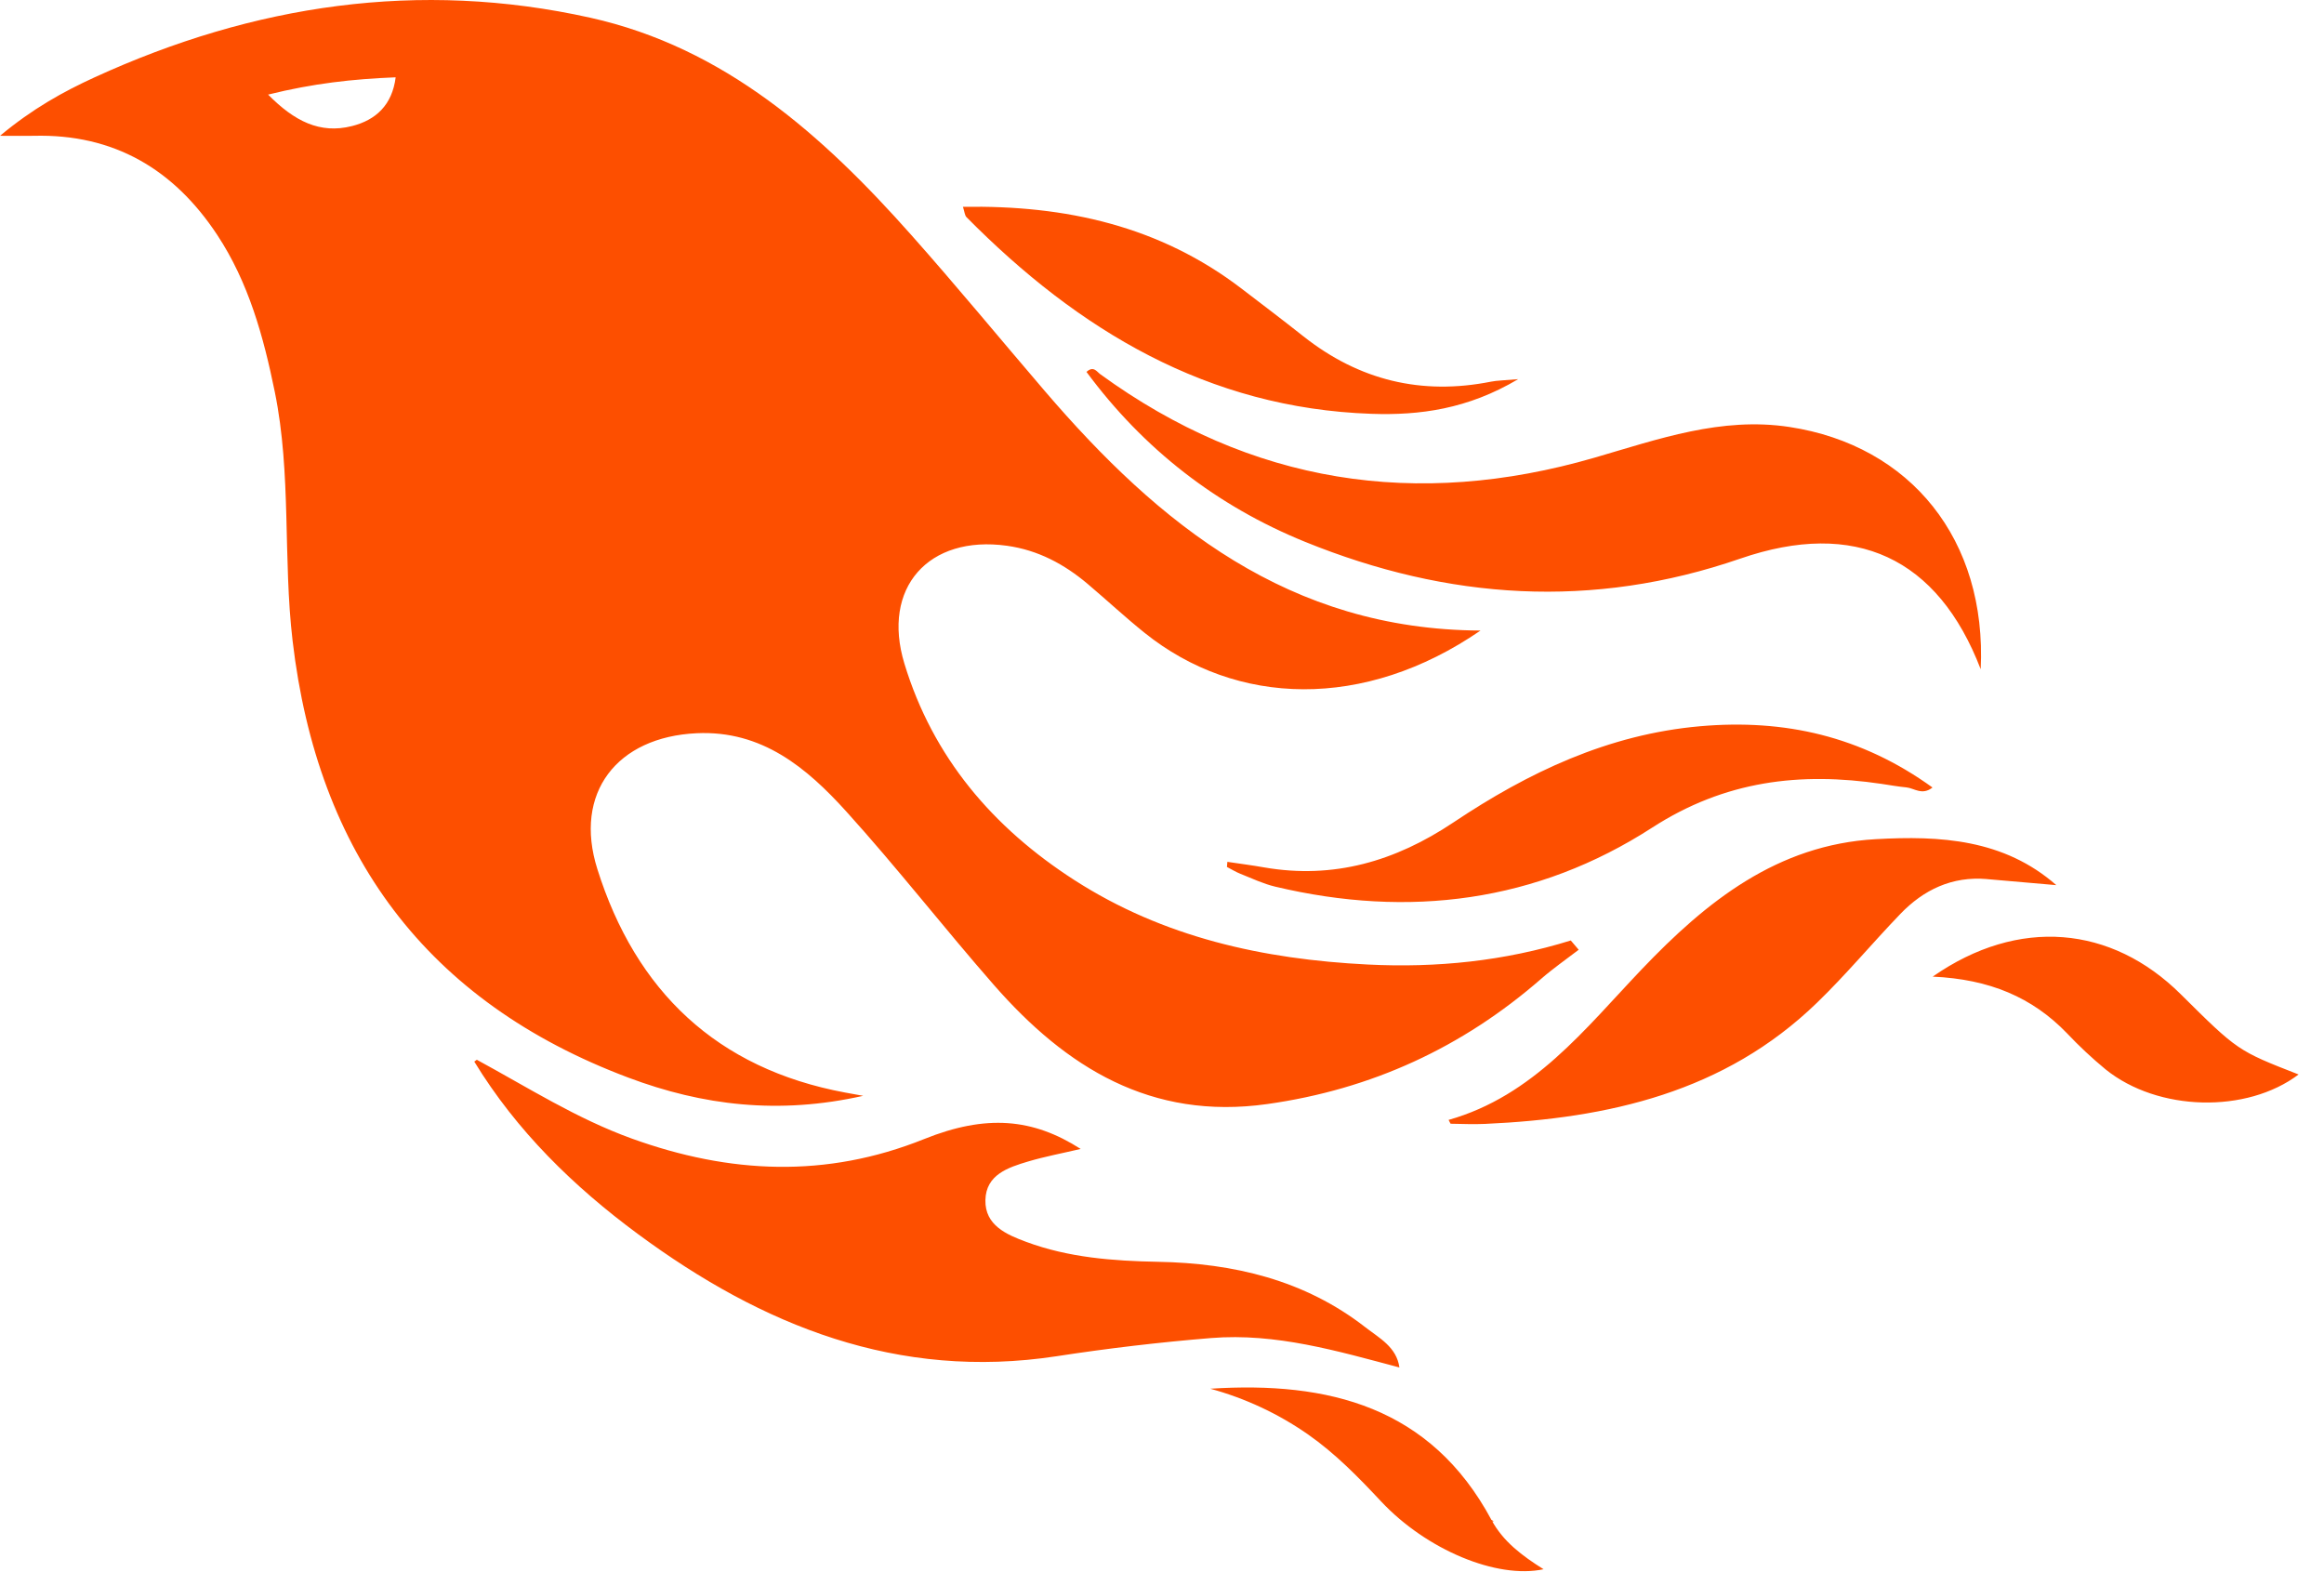
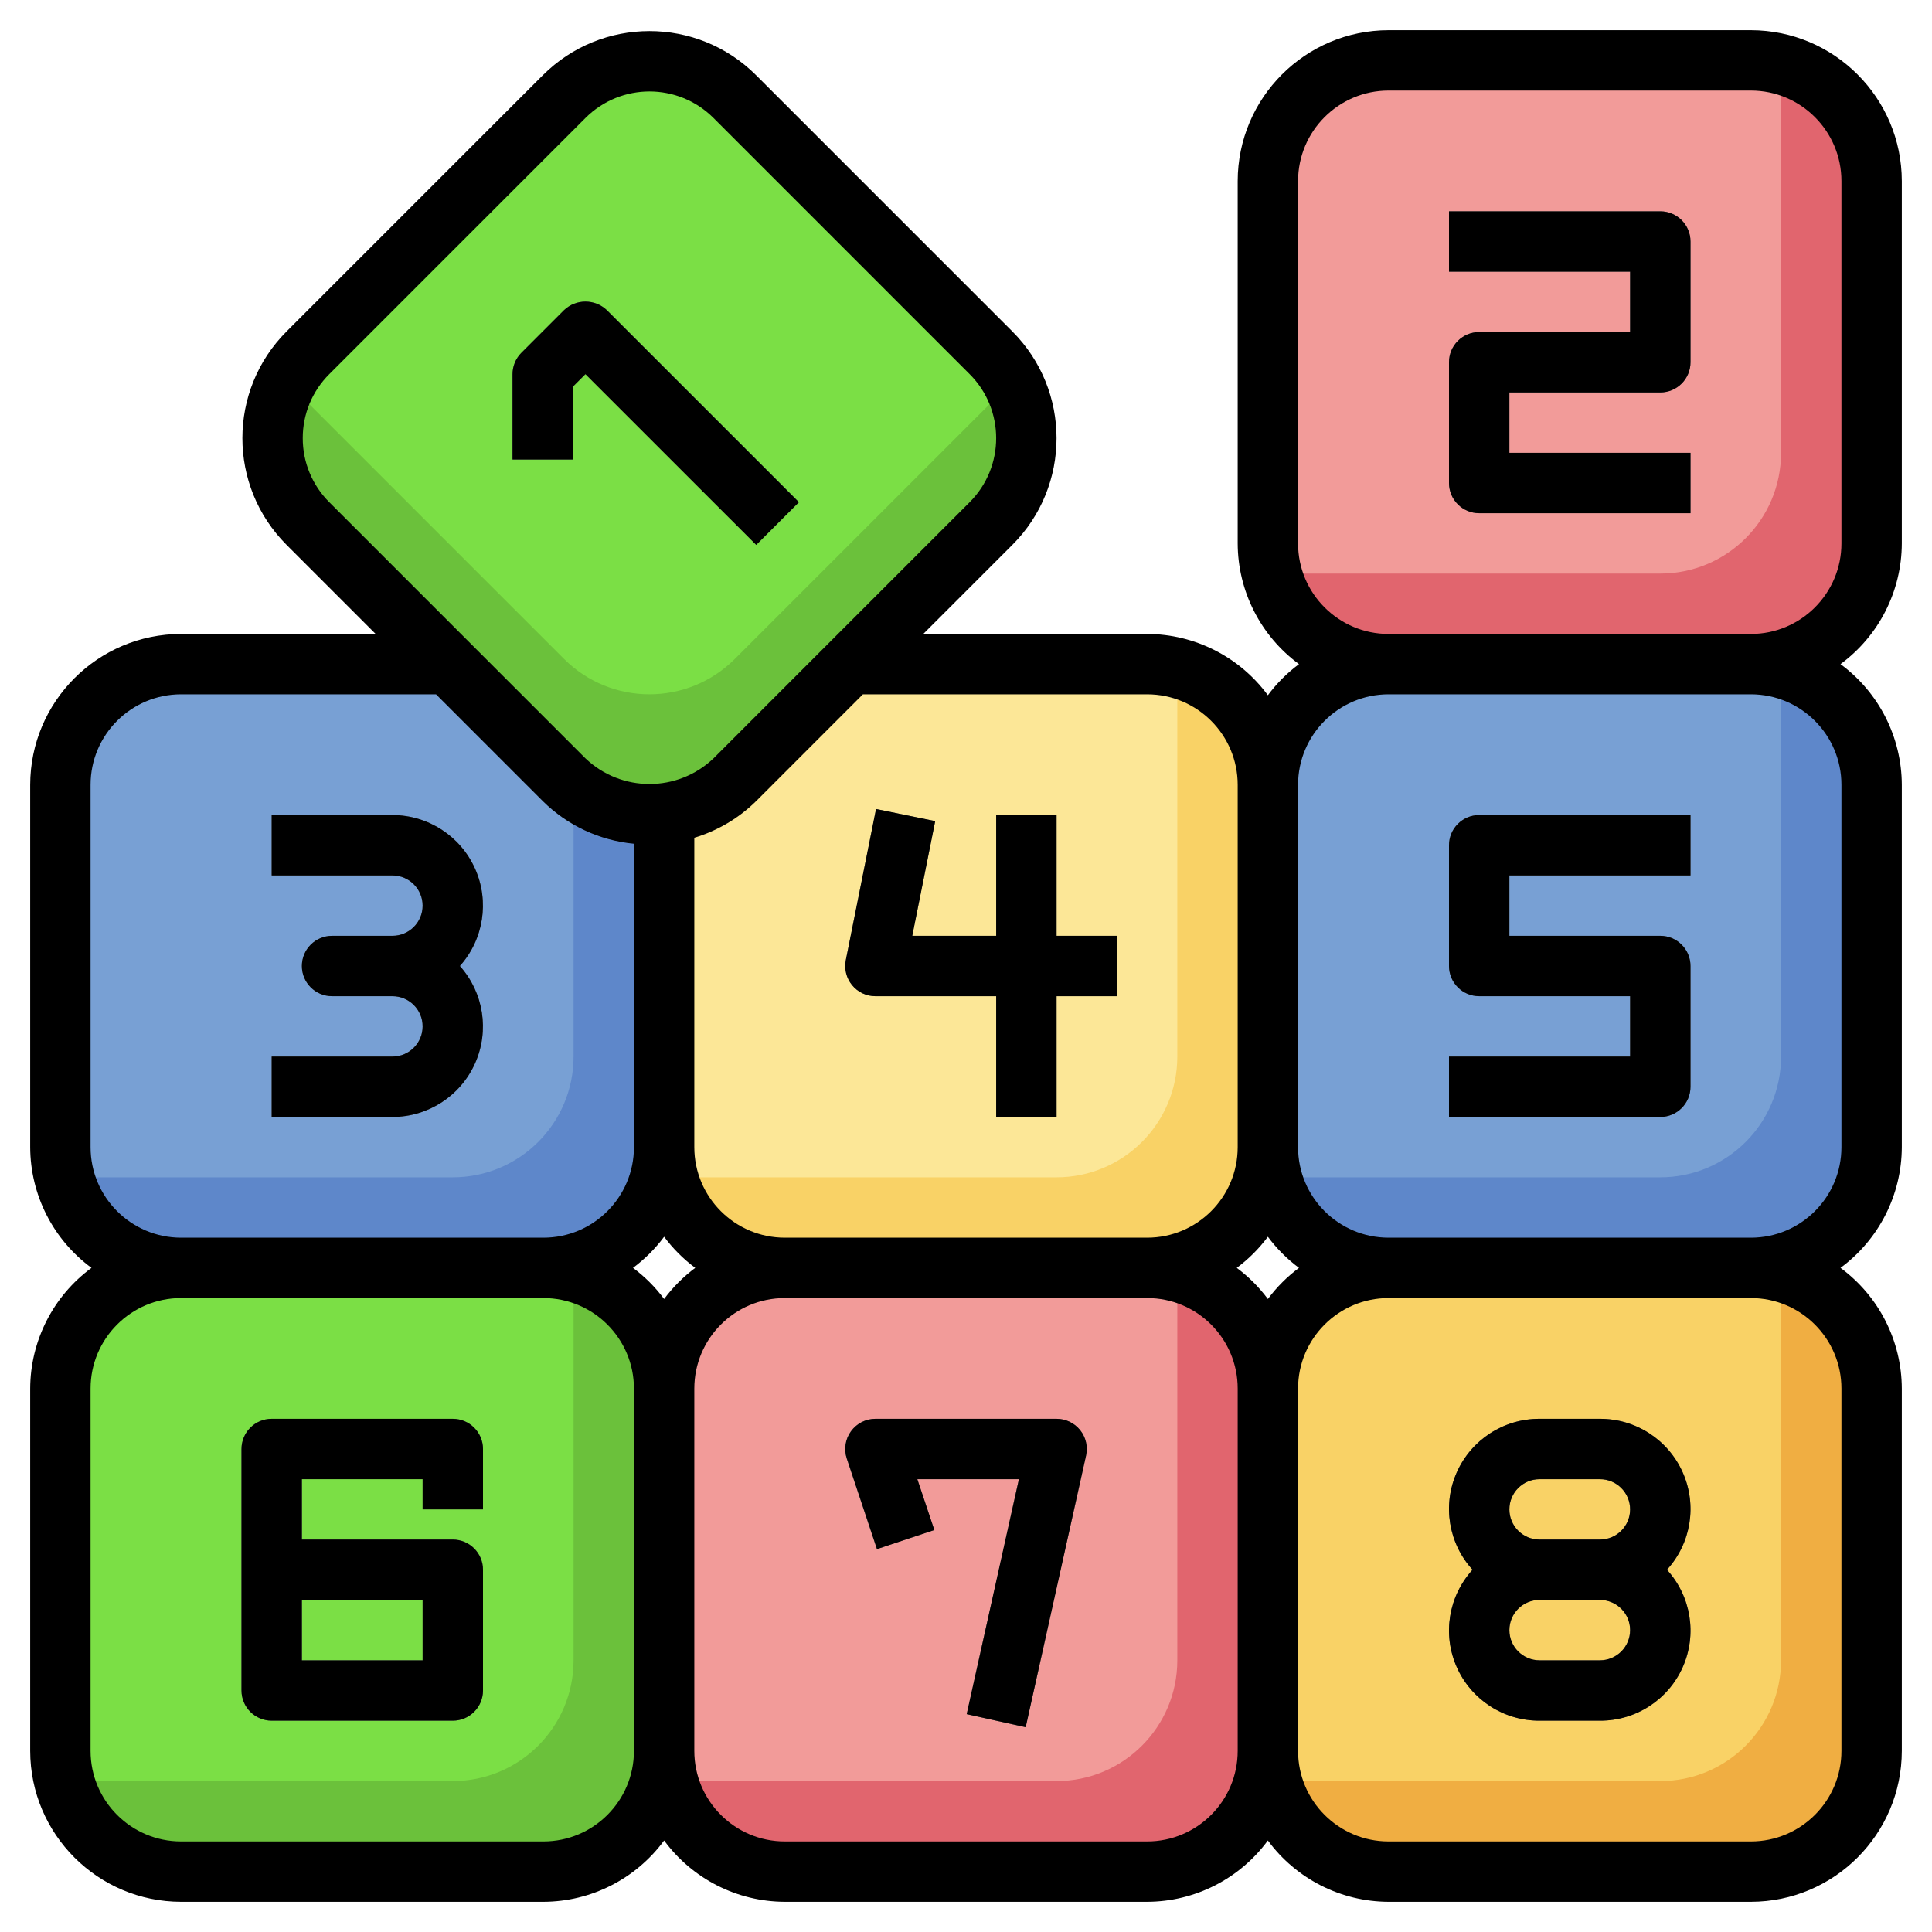
- <svg xmlns="http://www.w3.org/2000/svg" viewBox="0 0 71 48" fill="currentColor" aria-hidden="true">
-   <path d="m26.371 33.477-.552-.1c-3.92-.729-6.397-3.1-7.57-6.829-.733-2.324.597-4.035 3.035-4.148 1.995-.092 3.362 1.055 4.57 2.39 1.557 1.72 2.984 3.558 4.514 5.305 2.202 2.515 4.797 4.134 8.347 3.634 3.183-.448 5.958-1.725 8.371-3.828.363-.316.761-.592 1.144-.886l-.241-.284c-2.027.63-4.093.841-6.205.735-3.195-.16-6.24-.828-8.964-2.582-2.486-1.601-4.319-3.746-5.19-6.611-.704-2.315.736-3.934 3.135-3.6.948.133 1.746.56 2.463 1.165.583.493 1.143 1.015 1.738 1.493 2.8 2.25 6.712 2.375 10.265-.068-5.842-.026-9.817-3.24-13.308-7.313-1.366-1.594-2.7-3.216-4.095-4.785-2.698-3.036-5.692-5.71-9.79-6.623C12.8-.623 7.745.14 2.893 2.361 1.926 2.804.997 3.319 0 4.149c.494 0 .763.006 1.032 0 2.446-.064 4.28 1.023 5.602 3.024.962 1.457 1.415 3.104 1.761 4.798.513 2.515.247 5.078.544 7.605.761 6.494 4.08 11.026 10.26 13.346 2.267.852 4.591 1.135 7.172.555ZM10.751 3.852c-.976.246-1.756-.148-2.56-.962 1.377-.343 2.592-.476 3.897-.528-.107.848-.607 1.306-1.336 1.49Zm32.002 37.924c-.085-.626-.62-.901-1.04-1.228-1.857-1.446-4.03-1.958-6.333-2-1.375-.026-2.735-.128-4.031-.61-.595-.22-1.26-.505-1.244-1.272.015-.78.693-1 1.31-1.184.505-.15 1.026-.247 1.6-.382-1.46-.936-2.886-1.065-4.787-.3-2.993 1.202-5.943 1.06-8.926-.017-1.684-.608-3.179-1.563-4.735-2.408l-.077.057c1.29 2.115 3.034 3.817 5.004 5.271 3.793 2.8 7.936 4.471 12.784 3.73A66.714 66.714 0 0 1 37 40.877c1.98-.16 3.866.398 5.753.899Zm-9.14-30.345c-.105-.076-.206-.266-.42-.069 1.745 2.36 3.985 4.098 6.683 5.193 4.354 1.767 8.773 2.07 13.293.51 3.51-1.21 6.033-.028 7.343 3.38.19-3.955-2.137-6.837-5.843-7.401-2.084-.318-4.01.373-5.962.94-5.434 1.575-10.485.798-15.094-2.553Zm27.085 15.425c.708.059 1.416.123 2.124.185-1.6-1.405-3.55-1.517-5.523-1.404-3.003.17-5.167 1.903-7.14 3.972-1.739 1.824-3.31 3.87-5.903 4.604.043.078.054.117.066.117.35.005.699.021 1.047.005 3.768-.17 7.317-.965 10.14-3.7.89-.86 1.685-1.817 2.544-2.71.716-.746 1.584-1.159 2.645-1.07Zm-8.753-4.67c-2.812.246-5.254 1.409-7.548 2.943-1.766 1.18-3.654 1.738-5.776 1.37-.374-.066-.75-.114-1.124-.17l-.013.156c.135.07.265.151.405.207.354.14.702.308 1.07.395 4.083.971 7.992.474 11.516-1.803 2.221-1.435 4.521-1.707 7.013-1.336.252.038.503.083.756.107.234.022.479.255.795.003-2.179-1.574-4.526-2.096-7.094-1.872Zm-10.049-9.544c1.475.051 2.943-.142 4.486-1.059-.452.04-.643.04-.827.076-2.126.424-4.033-.04-5.733-1.383-.623-.493-1.257-.974-1.889-1.457-2.503-1.914-5.374-2.555-8.514-2.5.05.154.054.26.108.315 3.417 3.455 7.371 5.836 12.369 6.008Zm24.727 17.731c-2.114-2.097-4.952-2.367-7.578-.537 1.738.078 3.043.632 4.101 1.728a13 13 0 0 0 1.182 1.106c1.6 1.29 4.311 1.352 5.896.155-1.861-.726-1.861-.726-3.601-2.452Zm-21.058 16.06c-1.858-3.46-4.981-4.24-8.59-4.008a9.667 9.667 0 0 1 2.977 1.39c.84.586 1.547 1.311 2.243 2.055 1.38 1.473 3.534 2.376 4.962 2.07-.656-.412-1.238-.848-1.592-1.507Zl-.006.006-.036-.004.021.018.012.053Za.127.127 0 0 0 .015.043c.005.008.038 0 .058-.002Zl-.008.01.005.026.024.014Z" fill="#FD4F00" />
+ <svg xmlns="http://www.w3.org/2000/svg" version="1.1" width="512" height="512" x="0" y="0" viewBox="0 0 64 64" style="enable-background:new 0 0 512 512" xml:space="preserve" class="">
+   <g>
+     <rect width="20" height="20" x="22" y="22" fill="#f9d266" rx="4" opacity="1" data-original="#f9d266" class="" />
+     <path fill="#fce797" d="M26 22a4 4 0 0 0-4 4v12a3.974 3.974 0 0 0 .108.892A3.974 3.974 0 0 0 23 39h12a4 4 0 0 0 4-4V23a3.974 3.974 0 0 0-.108-.892A3.974 3.974 0 0 0 38 22z" opacity="1" data-original="#fce797" class="" />
+     <rect width="20" height="20" x="2" y="22" fill="#5e87ca" rx="4" opacity="1" data-original="#5e87ca" class="" />
+     <path fill="#78a0d4" d="M6 22a4 4 0 0 0-4 4v12a3.974 3.974 0 0 0 .108.892A3.974 3.974 0 0 0 3 39h12a4 4 0 0 0 4-4V23a3.974 3.974 0 0 0-.108-.892A3.974 3.974 0 0 0 18 22z" opacity="1" data-original="#78a0d4" class="" />
+     <rect width="20" height="20" x="2" y="42" fill="#6bc13b" rx="4" opacity="1" data-original="#6bc13b" class="" />
+     <path fill="#7bdf45" d="M6 42a4 4 0 0 0-4 4v12a3.974 3.974 0 0 0 .108.892A3.974 3.974 0 0 0 3 59h12a4 4 0 0 0 4-4V43a3.974 3.974 0 0 0-.108-.892A3.974 3.974 0 0 0 18 42z" opacity="1" data-original="#7bdf45" class="" />
+     <rect width="20" height="20" x="22" y="42" fill="#e1656e" rx="4" opacity="1" data-original="#e1656e" class="" />
+     <path fill="#f29b99" d="M26 42a4 4 0 0 0-4 4v12a3.974 3.974 0 0 0 .108.892A3.974 3.974 0 0 0 23 59h12a4 4 0 0 0 4-4V43a3.974 3.974 0 0 0-.108-.892A3.974 3.974 0 0 0 38 42z" opacity="1" data-original="#f29b99" class="" />
+     <rect width="20" height="20" x="42" y="42" fill="#f0ae42" rx="4" opacity="1" data-original="#f0ae42" />
+     <path fill="#f9d266" d="M46 42a4 4 0 0 0-4 4v12a3.974 3.974 0 0 0 .108.892A3.974 3.974 0 0 0 43 59h12a4 4 0 0 0 4-4V43a3.974 3.974 0 0 0-.108-.892A3.974 3.974 0 0 0 58 42z" opacity="1" data-original="#f9d266" class="" />
+     <rect width="20" height="20" x="42" y="22" fill="#5e87ca" rx="4" opacity="1" data-original="#5e87ca" class="" />
+     <path fill="#78a0d4" d="M46 22a4 4 0 0 0-4 4v12a3.974 3.974 0 0 0 .108.892A3.974 3.974 0 0 0 43 39h12a4 4 0 0 0 4-4V23a3.974 3.974 0 0 0-.108-.892A3.974 3.974 0 0 0 58 22z" opacity="1" data-original="#78a0d4" class="" />
+     <rect width="20" height="20" x="42" y="2" fill="#e1656e" rx="4" opacity="1" data-original="#e1656e" class="" />
+     <path fill="#f29b99" d="M46 2a4 4 0 0 0-4 4v12a3.974 3.974 0 0 0 .108.892A3.974 3.974 0 0 0 43 19h12a4 4 0 0 0 4-4V3a3.974 3.974 0 0 0-.108-.892A3.974 3.974 0 0 0 58 2z" opacity="1" data-original="#f29b99" class="" />
+     <rect width="20" height="20" x="11.515" y="4.515" fill="#6bc13b" rx="4" transform="rotate(-45 21.513 14.52)" opacity="1" data-original="#6bc13b" class="" />
+     <path fill="#7bdf45" d="M24.343 3.2a4 4 0 0 0-5.657 0L10.2 11.686a3.94 3.94 0 0 0-.618.829 3.934 3.934 0 0 0 .618.828l8.485 8.485a4 4 0 0 0 5.657 0l8.485-8.485a3.974 3.974 0 0 0 .619-.828 3.979 3.979 0 0 0-.619-.829z" opacity="1" data-original="#7bdf45" class="" />
+     <g fill="#686868">
+       <path d="m25.051 18.05-5.657-5.656-.415.414v2.414h-2v-2.828a1 1 0 0 1 .293-.707l1.415-1.415a1.029 1.029 0 0 1 1.414 0l6.364 6.364zM56 17h-7a1 1 0 0 1-1-1v-4a1 1 0 0 1 1-1h5V9h-6V7h7a1 1 0 0 1 1 1v4a1 1 0 0 1-1 1h-5v2h6zM55 37h-7v-2h6v-2h-5a1 1 0 0 1-1-1v-4a1 1 0 0 1 1-1h7v2h-6v2h5a1 1 0 0 1 1 1v4a1 1 0 0 1-1 1zM15 57H9a1 1 0 0 1-1-1v-8a1 1 0 0 1 1-1h6a1 1 0 0 1 1 1v2h-2v-1h-4v2h5a1 1 0 0 1 1 1v4a1 1 0 0 1-1 1zm-5-2h4v-2h-4zM13 37H9v-2h4a1 1 0 0 0 0-2h-2a1 1 0 0 1 0-2h2a1 1 0 0 0 0-2H9v-2h4a3 3 0 0 1 2.234 5A3 3 0 0 1 13 37zM37 31h-2v-4h-2v4h-2.78l.76-3.8-1.96-.4-1 5A1 1 0 0 0 29 33h4v4h2v-4h2zM33.977 57.217l-1.954-.434L33.753 49h-3.365l.56 1.684-1.9.632-1-3A1 1 0 0 1 29 47h6a1 1 0 0 1 .977 1.217zM56 50a3 3 0 0 0-3-3h-2a2.987 2.987 0 0 0-2.22 5A2.987 2.987 0 0 0 51 57h2a2.987 2.987 0 0 0 2.22-5 2.981 2.981 0 0 0 .78-2zm-5-1h2a1 1 0 0 1 0 2h-2a1 1 0 0 1 0-2zm2 6h-2a1 1 0 0 1 0-2h2a1 1 0 0 1 0 2z" fill="#686868" opacity="1" data-original="#686868" />
+     </g>
+     <path d="M63 18V6a5.006 5.006 0 0 0-5-5H46a5.006 5.006 0 0 0-5 5v12a4.982 4.982 0 0 0 2.031 4A4.988 4.988 0 0 0 42 23.031 4.982 4.982 0 0 0 38 21h-7.415l2.95-2.95a5 5 0 0 0 0-7.071L25.05 2.494a5 5 0 0 0-7.071 0l-8.485 8.485a5 5 0 0 0 0 7.071l2.95 2.95H6a5.006 5.006 0 0 0-5 5v12a4.982 4.982 0 0 0 2.031 4A4.982 4.982 0 0 0 1 46v12a5.006 5.006 0 0 0 5 5h12a4.982 4.982 0 0 0 4-2.031A4.982 4.982 0 0 0 26 63h12a4.982 4.982 0 0 0 4-2.031A4.982 4.982 0 0 0 46 63h12a5.006 5.006 0 0 0 5-5V46a4.982 4.982 0 0 0-2.031-4A4.982 4.982 0 0 0 63 38V26a4.982 4.982 0 0 0-2.031-4A4.982 4.982 0 0 0 63 18zm-25 5a3 3 0 0 1 3 3v12a3 3 0 0 1-3 3H26a3 3 0 0 1-3-3V27.752a4.955 4.955 0 0 0 2.05-1.216L28.585 23zm5.031 19A4.988 4.988 0 0 0 42 43.031 4.988 4.988 0 0 0 40.969 42 4.988 4.988 0 0 0 42 40.969 4.988 4.988 0 0 0 43.031 42zM22 43.031A4.988 4.988 0 0 0 20.969 42 4.988 4.988 0 0 0 22 40.969 4.988 4.988 0 0 0 23.031 42 4.988 4.988 0 0 0 22 43.031zM10.029 14.515a2.98 2.98 0 0 1 .879-2.121l8.486-8.486a3 3 0 0 1 4.242 0l8.485 8.486a3 3 0 0 1 0 4.242l-8.485 8.486a3.074 3.074 0 0 1-4.242 0l-8.486-8.486a2.984 2.984 0 0 1-.879-2.121zM3 38V26a3 3 0 0 1 3-3h8.444l3.535 3.536A4.952 4.952 0 0 0 21 27.95V38a3 3 0 0 1-3 3H6a3 3 0 0 1-3-3zm15 23H6a3 3 0 0 1-3-3V46a3 3 0 0 1 3-3h12a3 3 0 0 1 3 3v12a3 3 0 0 1-3 3zm20 0H26a3 3 0 0 1-3-3V46a3 3 0 0 1 3-3h12a3 3 0 0 1 3 3v12a3 3 0 0 1-3 3zm23-15v12a3 3 0 0 1-3 3H46a3 3 0 0 1-3-3V46a3 3 0 0 1 3-3h12a3 3 0 0 1 3 3zm0-20v12a3 3 0 0 1-3 3H46a3 3 0 0 1-3-3V26a3 3 0 0 1 3-3h12a3 3 0 0 1 3 3zm0-8a3 3 0 0 1-3 3H46a3 3 0 0 1-3-3V6a3 3 0 0 1 3-3h12a3 3 0 0 1 3 3z" fill="#000000" opacity="1" data-original="#000000" class="" />
+     <path d="m25.051 18.05 1.414-1.414-6.365-6.364a1.029 1.029 0 0 0-1.414 0l-1.415 1.415a1 1 0 0 0-.293.707v2.828h2v-2.414l.415-.414zM55 7h-7v2h6v2h-5a1 1 0 0 0-1 1v4a1 1 0 0 0 1 1h7v-2h-6v-2h5a1 1 0 0 0 1-1V8a1 1 0 0 0-1-1zM56 36v-4a1 1 0 0 0-1-1h-5v-2h6v-2h-7a1 1 0 0 0-1 1v4a1 1 0 0 0 1 1h5v2h-6v2h7a1 1 0 0 0 1-1zM15 47H9a1 1 0 0 0-1 1v8a1 1 0 0 0 1 1h6a1 1 0 0 0 1-1v-4a1 1 0 0 0-1-1h-5v-2h4v1h2v-2a1 1 0 0 0-1-1zm-1 6v2h-4v-2zM13 27H9v2h4a1 1 0 0 1 0 2h-2a1 1 0 0 0 0 2h2a1 1 0 0 1 0 2H9v2h4a3 3 0 0 0 2.234-5A3 3 0 0 0 13 27zM29 33h4v4h2v-4h2v-2h-2v-4h-2v4h-2.78l.76-3.8-1.96-.4-1 5A1 1 0 0 0 29 33zM35 47h-6a1 1 0 0 0-.948 1.316l1 3 1.9-.632L30.388 49h3.365l-1.73 7.783 1.954.434 2-9A1 1 0 0 0 35 47zM51 57h2a2.987 2.987 0 0 0 2.22-5A2.987 2.987 0 0 0 53 47h-2a2.987 2.987 0 0 0-2.22 5A2.987 2.987 0 0 0 51 57zm2-2h-2a1 1 0 0 1 0-2h2a1 1 0 0 1 0 2zm-2-6h2a1 1 0 0 1 0 2h-2a1 1 0 0 1 0-2z" fill="#000000" opacity="1" data-original="#000000" class="" />
+   </g>
</svg>
